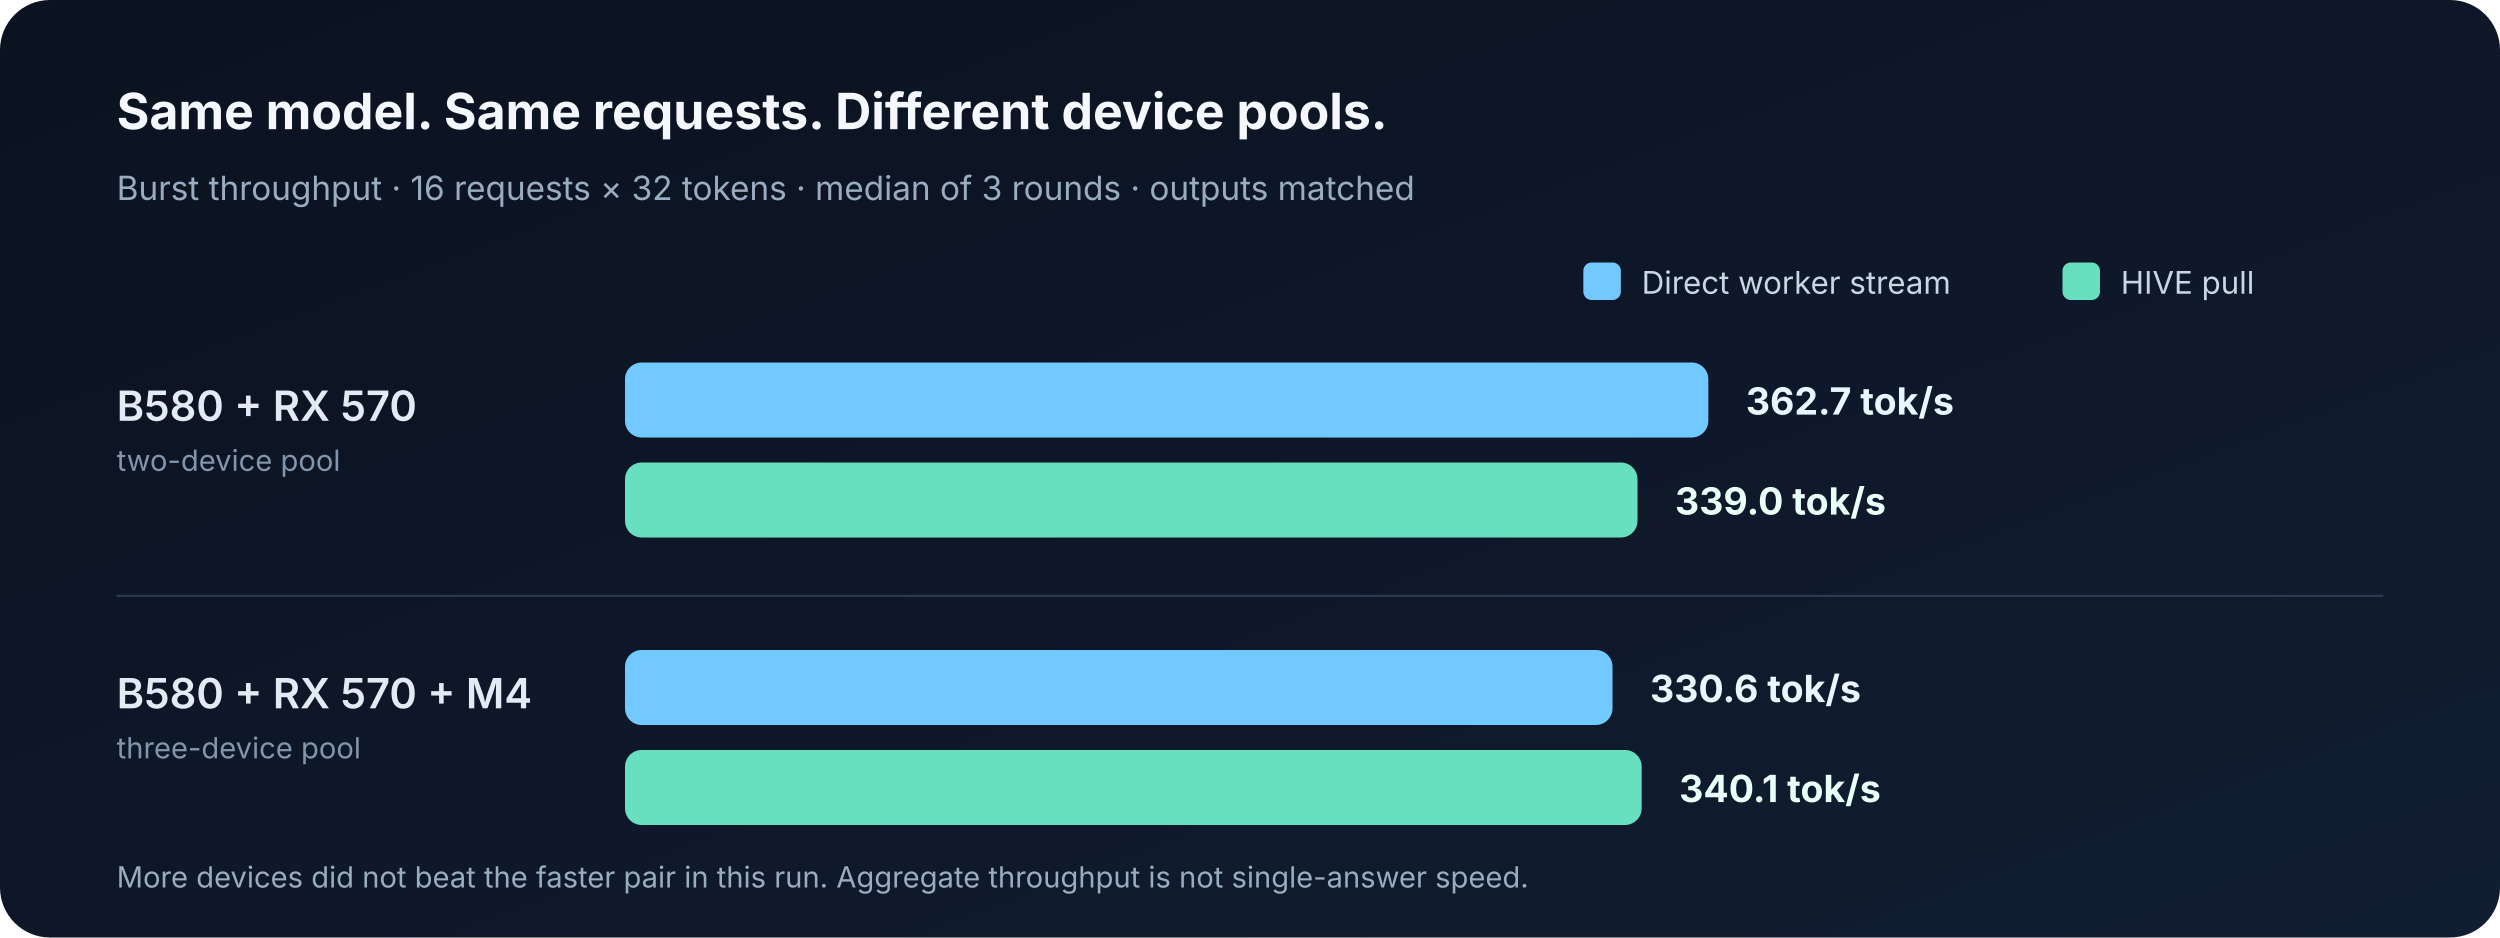
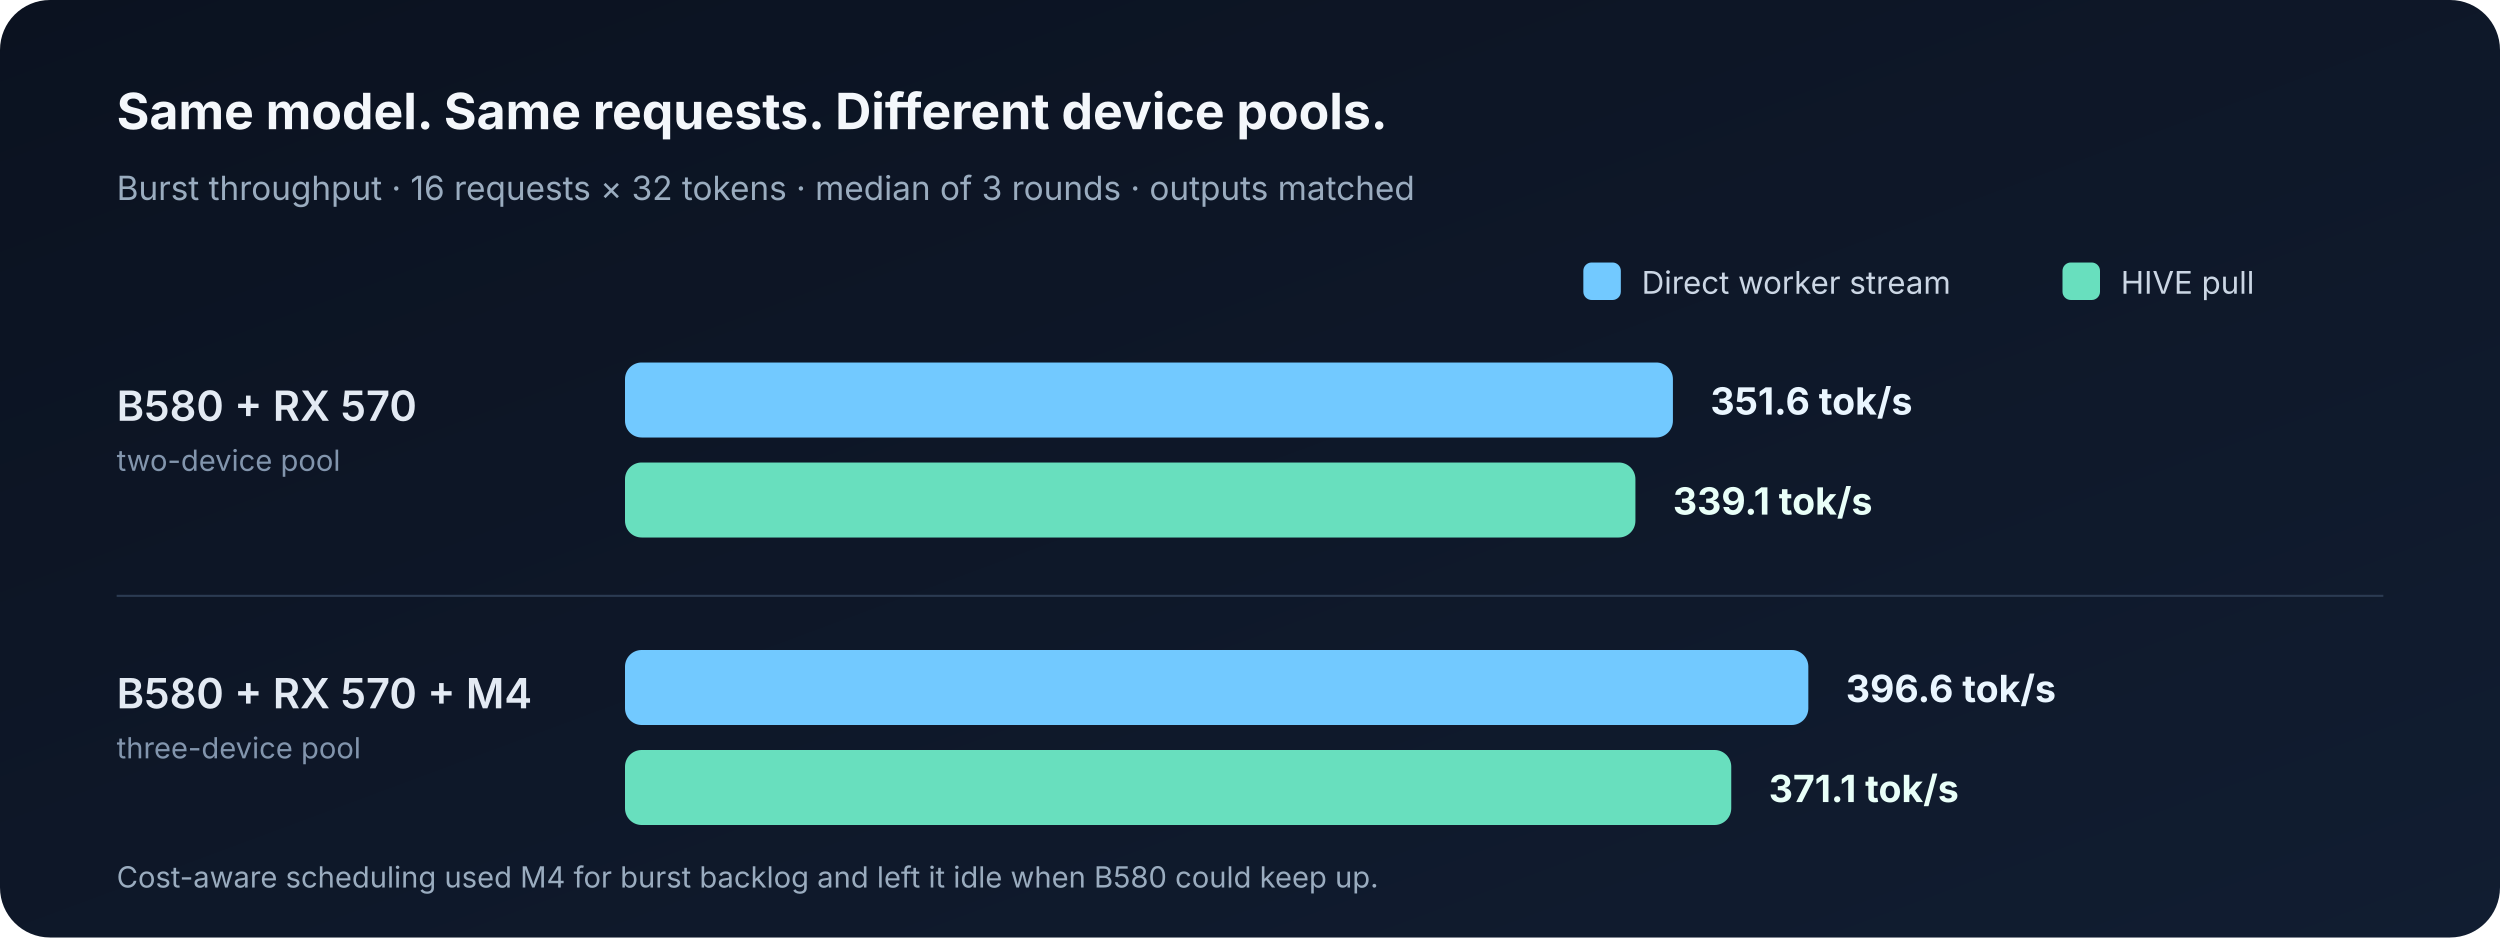
<svg xmlns="http://www.w3.org/2000/svg" viewBox="0 0 1200 450" role="img" aria-labelledby="title desc">
  <defs>
    <linearGradient id="bg" x1="0" x2="1" y1="0" y2="1">
      <stop stop-color="#0b1220" />
      <stop offset="1" stop-color="#111d31" />
    </linearGradient>
  </defs>
  <rect width="1200" height="450" rx="24" fill="url(#bg)" />
  <text x="56" y="62" fill="#f4f7fb" font-family="-apple-system,BlinkMacSystemFont,Segoe UI,sans-serif" font-size="24" font-weight="700">Same model. Same requests. Different device pools.</text>
  <text x="56" y="96" fill="#9aacbf" font-family="-apple-system,BlinkMacSystemFont,Segoe UI,sans-serif" font-size="16">Burst throughput · 16 requests × 32 tokens · median of 3 rounds · outputs matched</text>
  <rect x="760" y="126" width="18" height="18" rx="4" fill="#72c9ff" />
  <text x="788" y="141" fill="#cbd6e4" font-family="-apple-system,BlinkMacSystemFont,Segoe UI,sans-serif" font-size="15">Direct worker stream</text>
  <rect x="990" y="126" width="18" height="18" rx="4" fill="#68dfbe" />
  <text x="1018" y="141" fill="#cbd6e4" font-family="-apple-system,BlinkMacSystemFont,Segoe UI,sans-serif" font-size="15">HIVE pull</text>
  <text x="56" y="202" fill="#e3eaf3" font-family="-apple-system,BlinkMacSystemFont,Segoe UI,sans-serif" font-size="20" font-weight="600">B580 + RX 570</text>
  <text x="56" y="226" fill="#8295ad" font-family="-apple-system,BlinkMacSystemFont,Segoe UI,sans-serif" font-size="14">two-device pool</text>
-   <rect x="300" y="174" width="520" height="36" rx="8" fill="#72c9ff" />
-   <text x="838" y="199" fill="#eaf6ff" font-family="-apple-system,BlinkMacSystemFont,Segoe UI,sans-serif" font-size="18" font-weight="650">362.7 tok/s</text>
-   <rect x="300" y="222" width="486" height="36" rx="8" fill="#68dfbe" />
-   <text x="804" y="247" fill="#e9fff8" font-family="-apple-system,BlinkMacSystemFont,Segoe UI,sans-serif" font-size="18" font-weight="650">339.0 tok/s</text>
+   <rect x="300" y="174" width="503" height="36" rx="8" fill="#72c9ff" />
+   <text x="821" y="199" fill="#eaf6ff" font-family="-apple-system,BlinkMacSystemFont,Segoe UI,sans-serif" font-size="18" font-weight="650">351.6 tok/s</text>
+   <rect x="300" y="222" width="485" height="36" rx="8" fill="#68dfbe" />
+   <text x="803" y="247" fill="#e9fff8" font-family="-apple-system,BlinkMacSystemFont,Segoe UI,sans-serif" font-size="18" font-weight="650">339.1 tok/s</text>
  <line x1="56" y1="286" x2="1144" y2="286" stroke="#2b3b52" stroke-width="1" />
  <text x="56" y="340" fill="#e3eaf3" font-family="-apple-system,BlinkMacSystemFont,Segoe UI,sans-serif" font-size="20" font-weight="600">B580 + RX 570 + M4</text>
  <text x="56" y="364" fill="#8295ad" font-family="-apple-system,BlinkMacSystemFont,Segoe UI,sans-serif" font-size="14">three-device pool</text>
-   <rect x="300" y="312" width="474" height="36" rx="8" fill="#72c9ff" />
-   <text x="792" y="337" fill="#eaf6ff" font-family="-apple-system,BlinkMacSystemFont,Segoe UI,sans-serif" font-size="18" font-weight="650">330.6 tok/s</text>
-   <rect x="300" y="360" width="488" height="36" rx="8" fill="#68dfbe" />
-   <text x="806" y="385" fill="#e9fff8" font-family="-apple-system,BlinkMacSystemFont,Segoe UI,sans-serif" font-size="18" font-weight="650">340.1 tok/s</text>
-   <text x="56" y="426" fill="#9aacbf" font-family="-apple-system,BlinkMacSystemFont,Segoe UI,sans-serif" font-size="14">More devices did not beat the faster pair in this run. Aggregate throughput is not single-answer speed.</text>
+   <rect x="300" y="312" width="568" height="36" rx="8" fill="#72c9ff" />
+   <text x="886" y="337" fill="#eaf6ff" font-family="-apple-system,BlinkMacSystemFont,Segoe UI,sans-serif" font-size="18" font-weight="650">396.6 tok/s</text>
+   <rect x="300" y="360" width="531" height="36" rx="8" fill="#68dfbe" />
+   <text x="849" y="385" fill="#e9fff8" font-family="-apple-system,BlinkMacSystemFont,Segoe UI,sans-serif" font-size="18" font-weight="650">371.1 tok/s</text>
+   <text x="56" y="426" fill="#9aacbf" font-family="-apple-system,BlinkMacSystemFont,Segoe UI,sans-serif" font-size="14">Cost-aware scheduling used M4 for burst backlog and left it idle when B580 could keep up.</text>
</svg>
